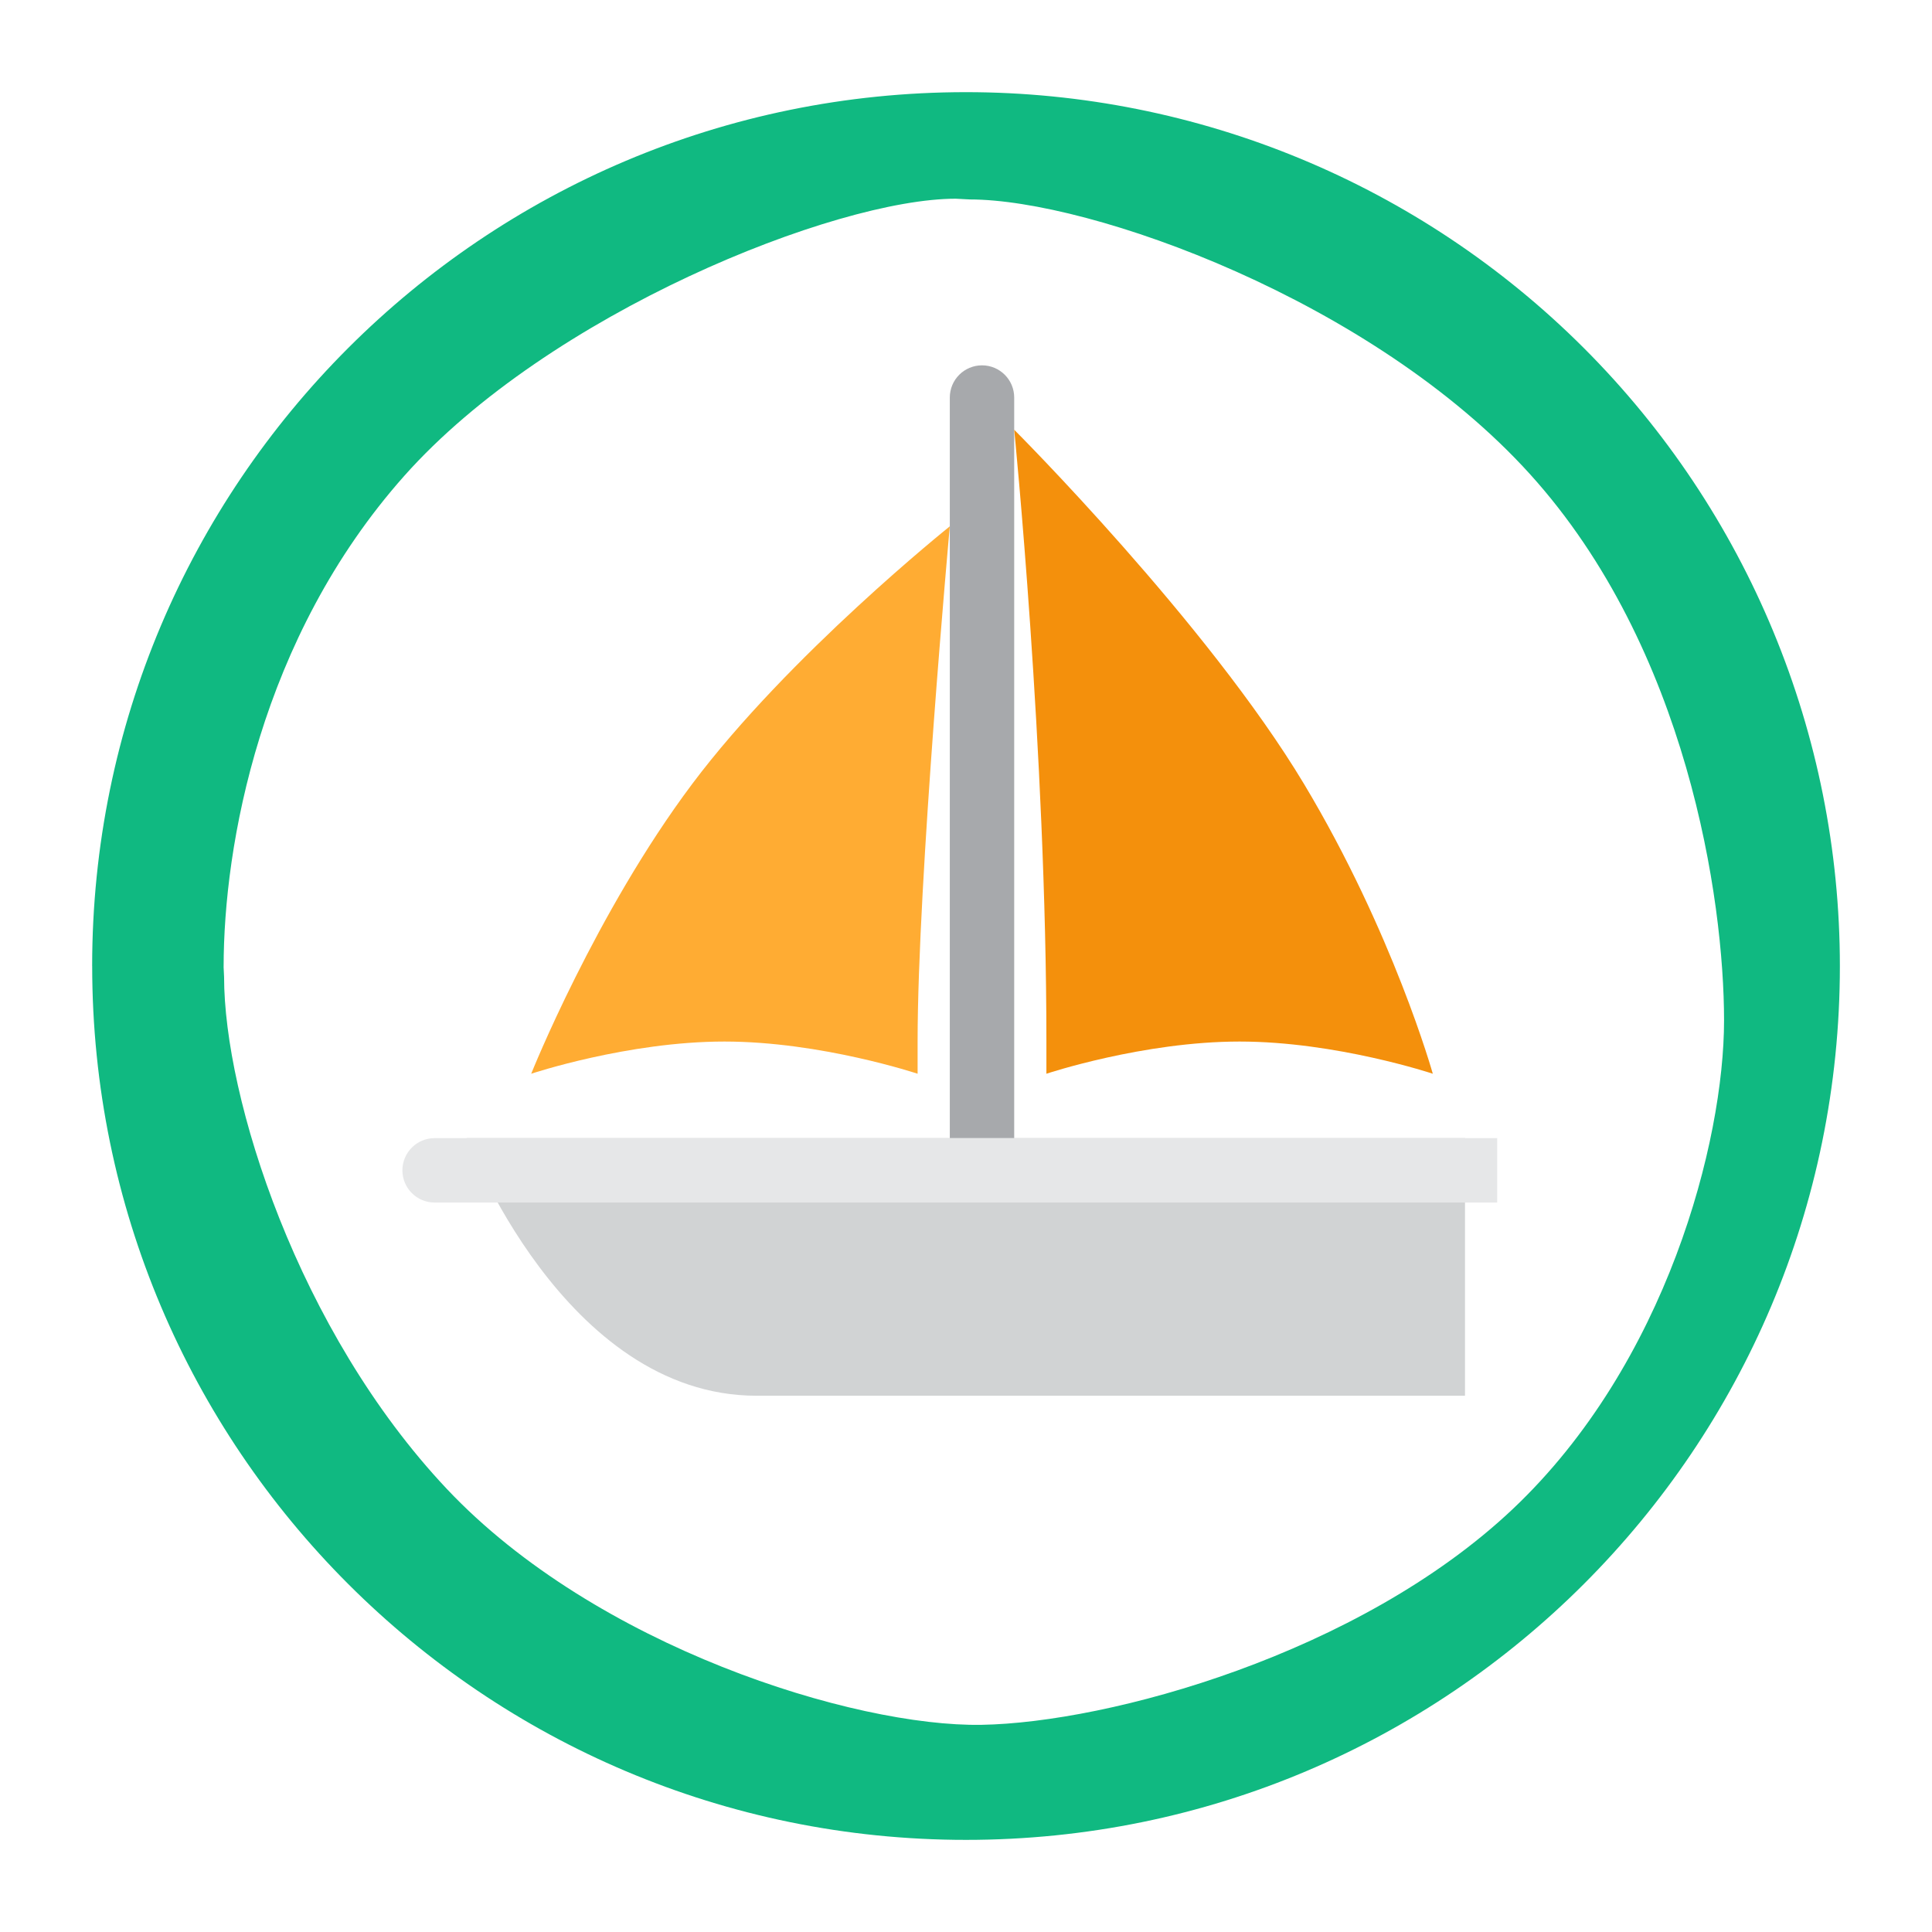
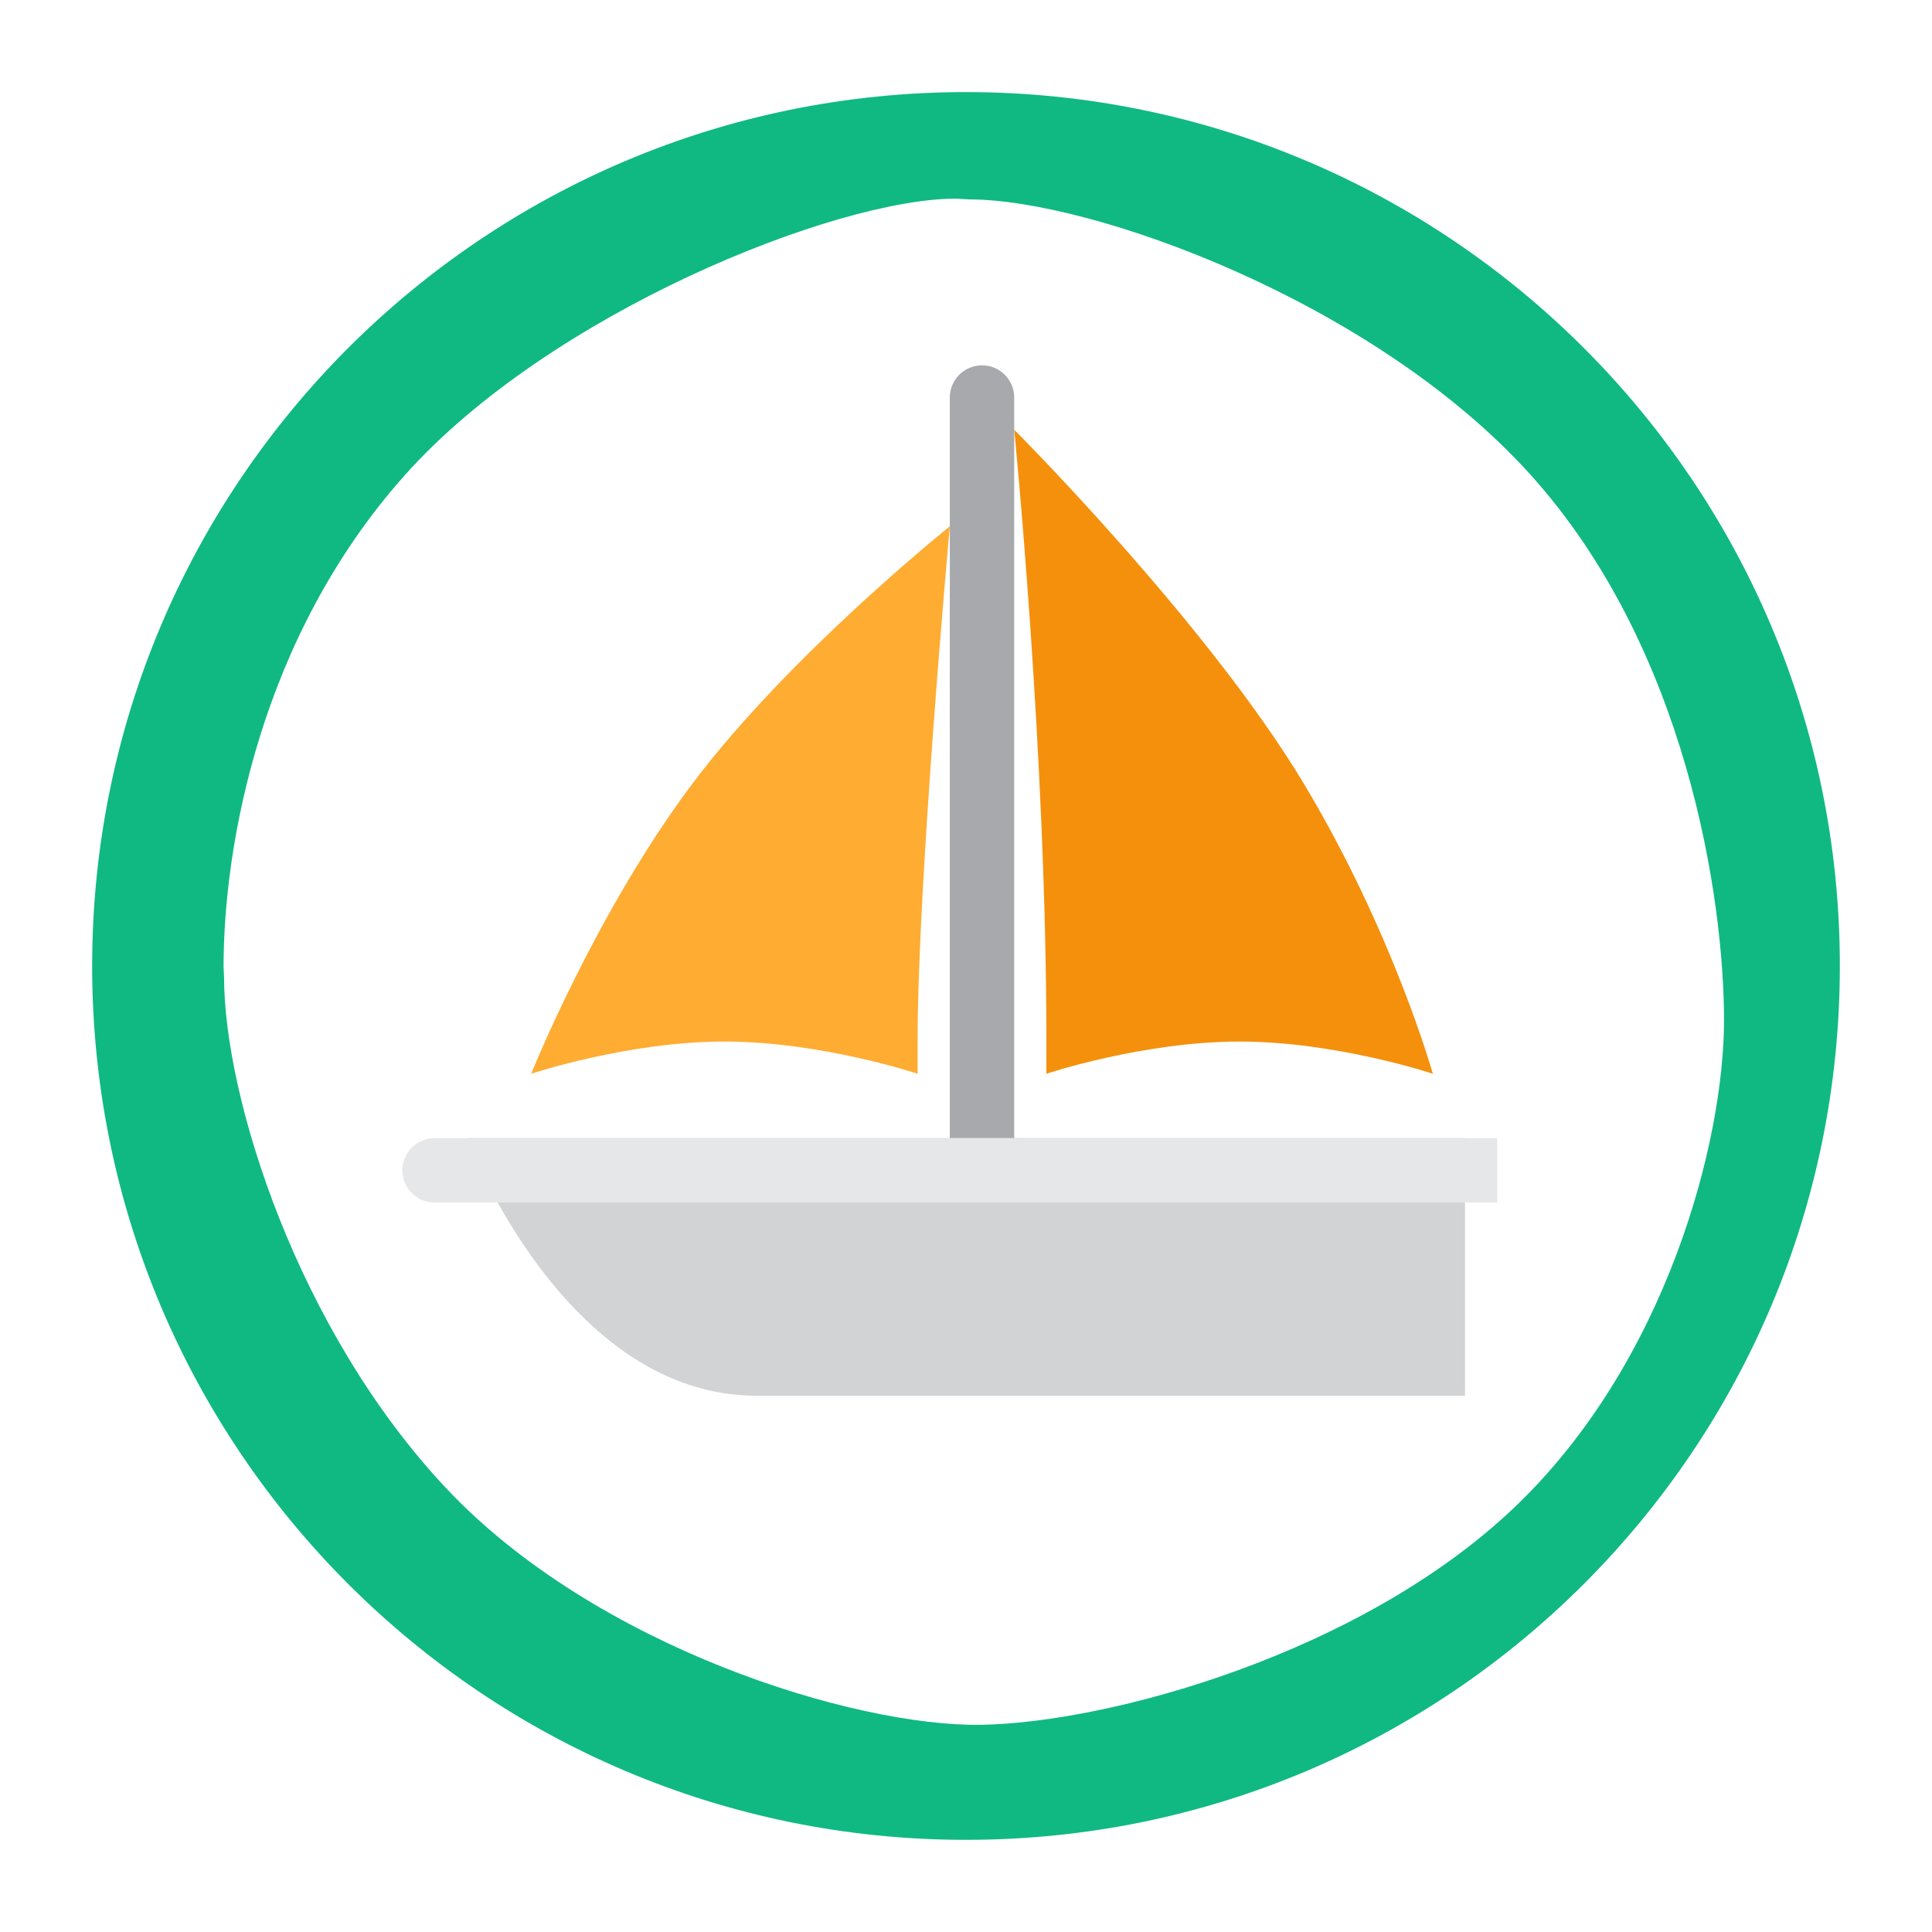
- <svg xmlns="http://www.w3.org/2000/svg" width="60" height="60" preserveAspectRatio="xMidYMid meet" class="iconify iconify--twemoji" role="img" aria-hidden="true">
-   <g>
-     <g id="svg_9">
-       <path id="svg_1" d="m31.497,37.346a1,1 0 1 1 -2,0l0,-25a1,1 0 0 1 2,0l0,25z" fill="#A7A9AC" />
-       <path id="svg_2" d="m14.497,35.346l31,0l0,8l-22,0c-6,0 -9,-8 -9,-8z" fill="#D1D3D4" />
-       <path id="svg_4" d="m16.497,33.346s2,-5 5,-9s8,-8 8,-8s-1,11 -1,16l0,1s-3,-1 -6,-1s-6,1 -6,1z" fill="#FFAC33" />
-       <path id="svg_5" d="m31.497,13.346s6,6 9,11c2.771,4.618 4,9 4,9s-3,-1 -6,-1s-6,1 -6,1l0,-1c0,-9 -1,-19 -1,-19z" fill="#F4900C" />
-       <path id="svg_6" d="m13.497,35.346a1,1 0 1 0 0,2l33,0l0,-2l-33,0z" fill="#E6E7E8" />
-     </g>
-     <path stroke="null" id="svg_14" d="m2.862,30l0,0c0,-14.988 12.15,-27.138 27.138,-27.138l0,0c7.198,0 14.1,2.859 19.19,7.949c5.089,5.089 7.949,11.992 7.949,19.19l0,0c0,14.988 -12.15,27.138 -27.138,27.138l0,0c-14.988,0 -27.138,-12.15 -27.138,-27.138zm4.082,0.023l0.015,0.314c0,3.747 2.287,10.989 6.916,15.901c4.63,4.911 12.659,7.395 16.607,7.328c3.948,-0.067 11.723,-2.189 16.501,-6.704c4.778,-4.516 6.559,-11.425 6.559,-15.172c0,-3.747 -1.137,-11.561 -6.026,-16.964c-4.888,-5.403 -13.65,-8.532 -17.397,-8.532l-0.438,-0.023c-3.747,0 -12.648,3.568 -17.127,8.609c-4.48,5.041 -5.609,11.497 -5.609,15.244z" fill="#10b981" />
-   </g>
+ <svg xmlns="http://www.w3.org/2000/svg" width="60" height="60" class="iconify iconify--twemoji" aria-hidden="true">
+   <path d="M31.497 37.346a1 1 0 1 1-2 0v-25a1 1 0 0 1 2 0v25z" fill="#A7A9AC" />
+   <path d="M14.497 35.346h31v8h-22c-6 0-9-8-9-8z" fill="#D1D3D4" />
+   <path d="M16.497 33.346s2-5 5-9 8-8 8-8-1 11-1 16v1s-3-1-6-1-6 1-6 1z" fill="#FFAC33" />
+   <path d="M31.497 13.346s6 6 9 11c2.771 4.618 4 9 4 9s-3-1-6-1-6 1-6 1v-1c0-9-1-19-1-19z" fill="#F4900C" />
+   <path d="M13.497 35.346a1 1 0 1 0 0 2h33v-2h-33z" fill="#E6E7E8" />
+   <path stroke="null" d="M2.862 30C2.862 15.012 15.012 2.86 30 2.86A27.138 27.138 0 0 1 57.138 30c0 14.988-12.15 27.138-27.138 27.138-14.988 0-27.138-12.15-27.138-27.138zm4.081.022.015.315c0 3.747 2.286 10.989 6.916 15.9 4.63 4.912 12.659 7.395 16.607 7.328 3.948-.067 11.723-2.188 16.5-6.704 4.779-4.515 6.56-11.425 6.56-15.172s-1.138-11.56-6.026-16.964c-4.888-5.403-13.65-8.532-17.398-8.532l-.438-.024c-3.747 0-12.647 3.569-17.127 8.61-4.48 5.04-5.609 11.496-5.609 15.243z" fill="#10b981" />
</svg>
